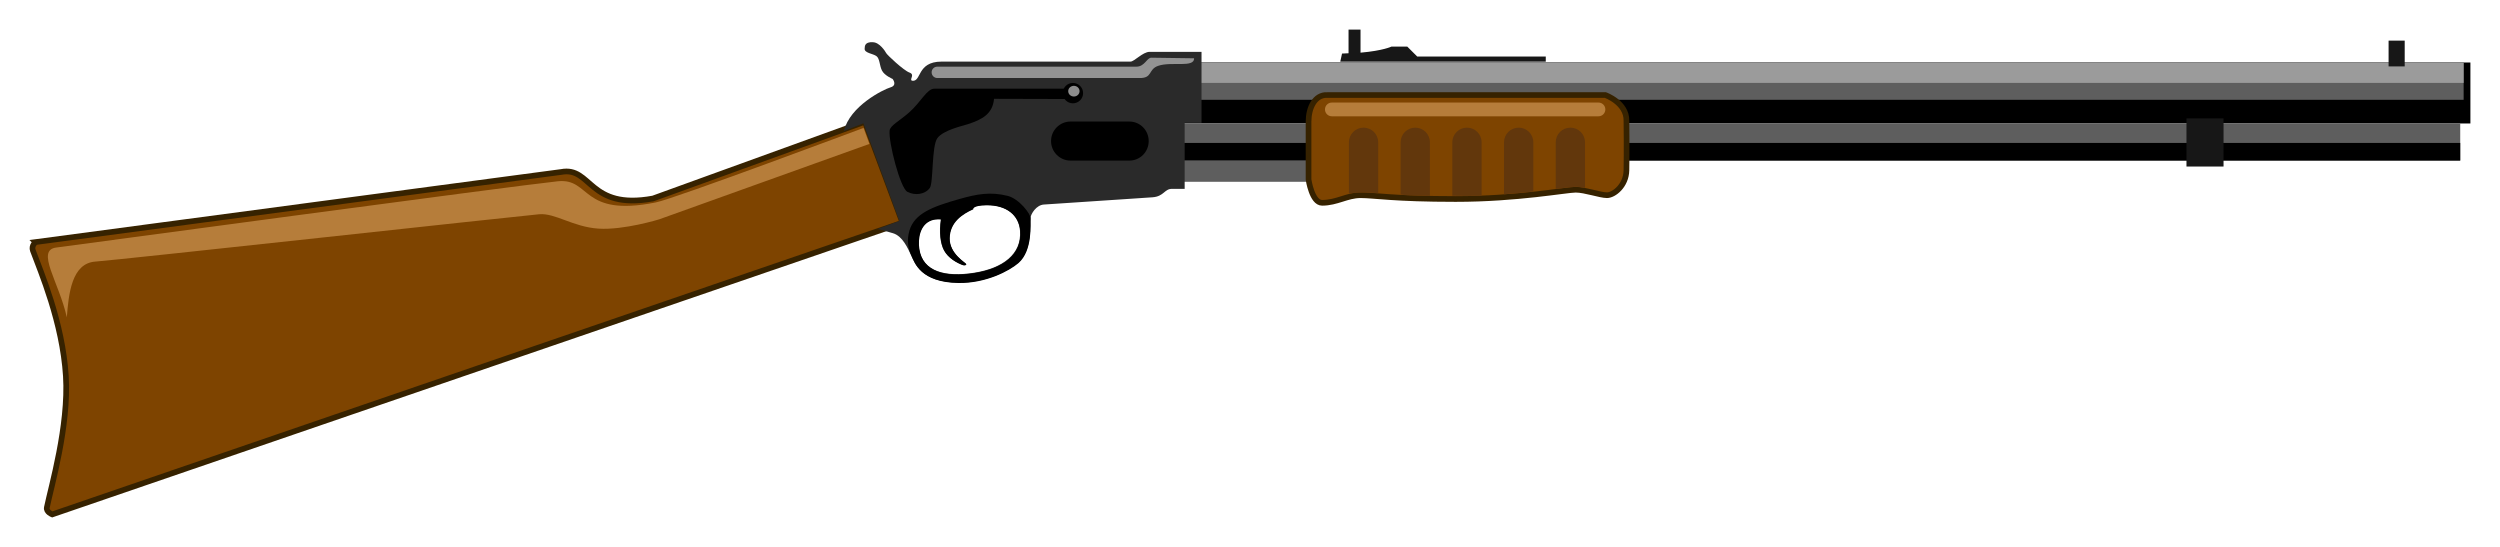
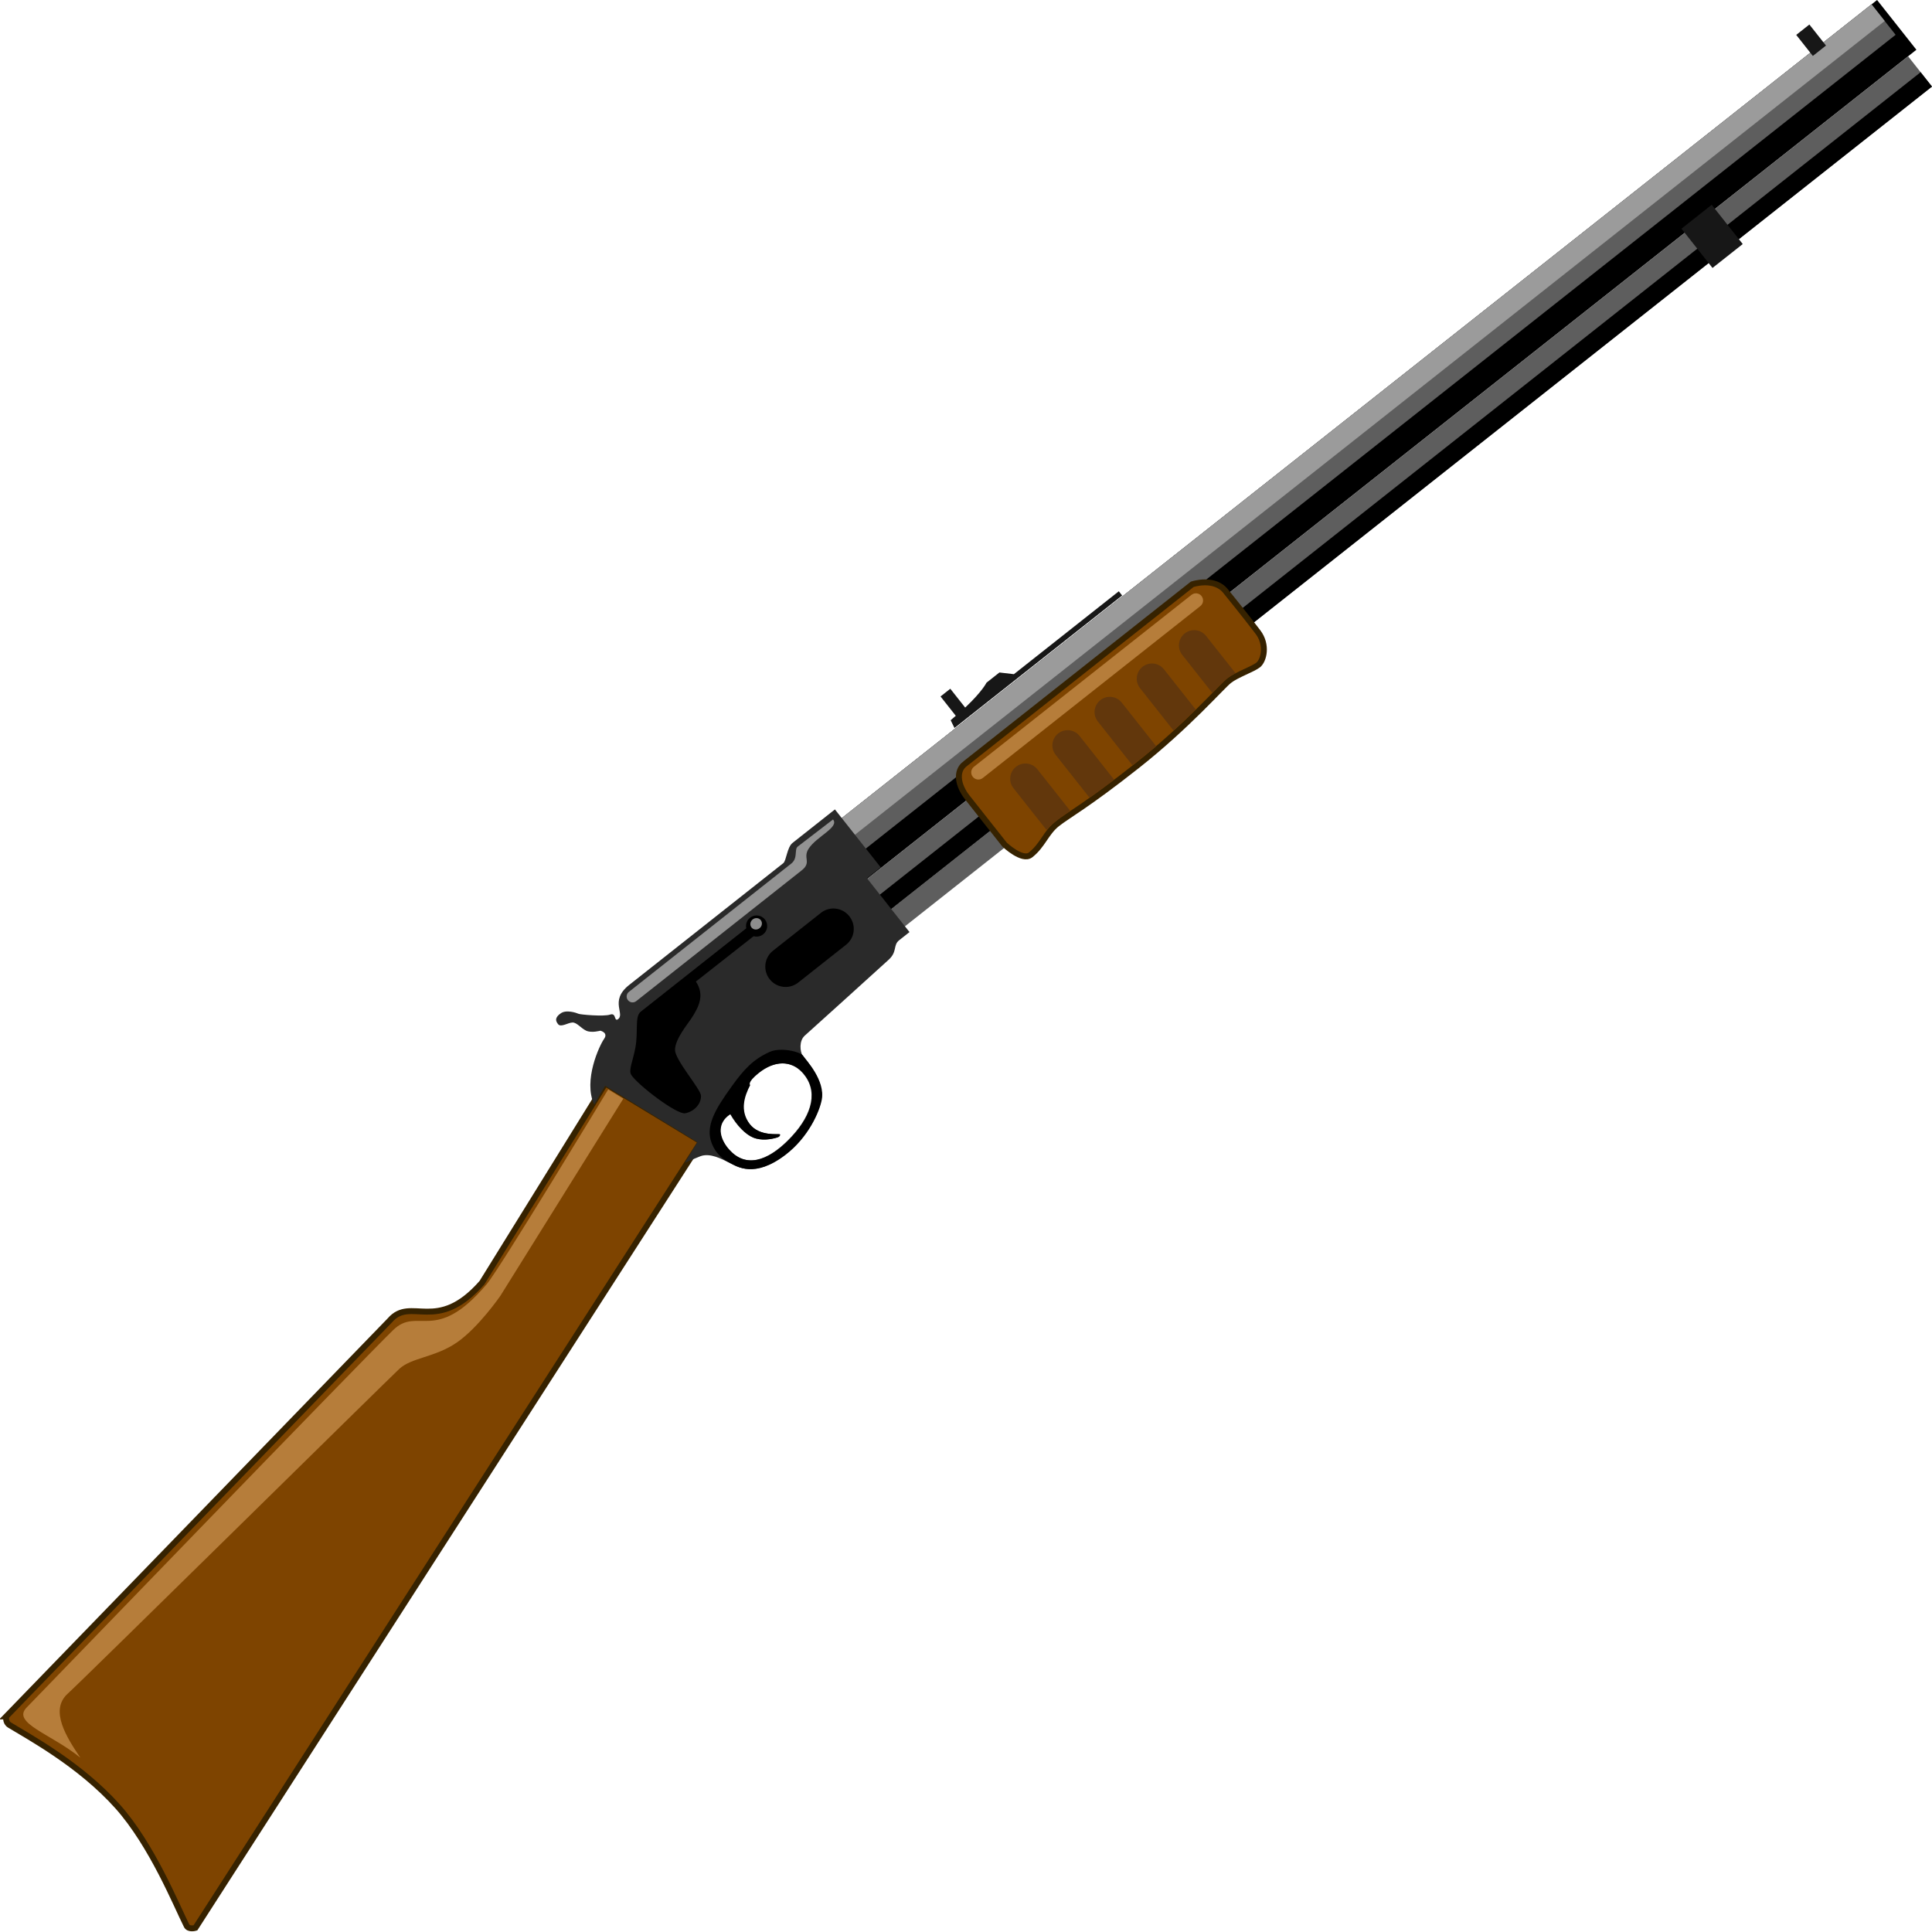
- <svg xmlns="http://www.w3.org/2000/svg" id="svg2" viewBox="0 0 528.03 115.5" version="1.1">
-   <g id="layer1" style="display:none" transform="translate(-24.331 -547.47)">
-     <path id="path4152" style="fill-rule:evenodd;fill-opacity:.451;stroke:#000000;stroke-width:.17;fill:#ff0000" d="m552.86 314.86a167.5 149.64 0 1 1 -335 0 167.5 149.64 0 1 1 335 0z" transform="matrix(1.2285 0 0 .95718 -131.67 -20.09)" />
-     <path id="rect6875" style="color:#000000;display:inline;fill:#00ff1b" d="m433.12 103.52h31.071v62.5c-10.597-5.089-22.879-10.446-31.071-13.036z" />
-   </g>
-   <g id="layer2" transform="translate(-24.331 -547.47)">
+ <svg xmlns="http://www.w3.org/2000/svg" id="svg2" viewBox="0 0 256 255.908" version="1.1" width="256" height="255.908">
+   <defs id="defs37" />
+   <g id="layer2" transform="matrix(0.5118663,-0.4044887,0.4044887,0.5118663,-257.5971,-66.09276)">
    <g id="g4019">
-       <path id="path3903" style="color:#000000;stroke:#362200;stroke-width:1.2;fill:#7e4400" d="m31.838 598.6 110.99-14.8c6.491-1.262 5.73 8.117 19.433 5.593l44.745-16.21 7.934 21.312-179.58 61.628s-1.325-0.525-1.135-1.453c0.91-4.457 4.67-17.201 4.02-27.756-0.701-11.377-5.334-22.099-6.969-26.528-0.376-1.019 0.569-1.78 0.569-1.78z" />
+       <path id="path3903" style="color:#000000;fill:#7e4400;stroke:#362200;stroke-width:1.2" d="m 31.838,598.6 110.99,-14.8 c 6.491,-1.262 5.73,8.117 19.433,5.593 l 44.745,-16.21 7.934,21.312 -179.58,61.628 c 0,0 -1.325,-0.525 -1.135,-1.453 0.91,-4.457 4.67,-17.201 4.02,-27.756 -0.701,-11.377 -5.334,-22.099 -6.969,-26.528 -0.376,-1.019 0.569,-1.78 0.569,-1.78 z" />
      <rect id="rect3955" style="color:#000000;fill:#000000" height="12.879" width="29.294" y="570.77" x="242.18" />
      <rect id="rect3846" style="color:#000000;fill:#000000" height="12.879" width="272.11" y="560.67" x="274" />
      <rect id="rect3848" style="color:#000000;fill:#5e5e5e" height="7.829" width="269.96" y="573.55" x="274" />
      <rect id="rect3876" style="color:#000000;fill:#5e5e5e" height="4.487" width="27.756" y="581.38" x="273.89" />
-       <path id="rect3907" style="color:#000000;fill:#171717" d="m309.16 553.72v5c-0.46 0.02-0.872 0.051-1.375 0.062l-0.375 1.719h1.75 2.531 39.125v-1.094h-27.156l-2.094-2.094h-3.344s-1.746 0.862-6.531 1.281v-4.875h-2.531z" />
+       <path id="rect3907" style="color:#000000;fill:#171717" d="m 309.16,553.72 v 5 c -0.46,0.02 -0.872,0.051 -1.375,0.062 l -0.375,1.719 h 1.75 2.531 39.125 v -1.094 h -27.156 l -2.094,-2.094 h -3.344 c 0,0 -1.746,0.862 -6.531,1.281 v -4.875 h -2.531 z" />
      <rect id="rect3912" style="color:#000000;fill:#5e5e5e" height="7.879" width="270.68" y="560.67" x="274" />
      <rect id="rect3914" style="color:#000000;fill:#9b9b9b" height="4.308" width="270.68" y="560.67" x="274" />
      <rect id="rect3916" style="color:#000000;fill:#000000" height="3.721" width="269.96" y="577.66" x="274" />
      <rect id="rect3850" style="color:#000000;fill:#171717" height="10.163" width="7.829" y="572.48" x="486.14" />
-       <path id="path3874" style="color:#000000;stroke:#362200;stroke-width:1.2;fill:#7e4400" d="m304.64 567.54h58.75s4.554 1.607 4.464 5.446c0 0 0.084 6.27 0 10.446-0.066 3.297-2.679 5.268-4.107 5.268-1.429 0-4.643-1.161-6.607-1.161s-12.321 1.964-25.357 1.964-17.232-0.804-20.089-0.804c-2.857 0-5 1.607-8.125 1.607-2.143 0-2.857-4.911-2.857-4.911v-12.232c0-2.946 1.339-5.714 3.929-5.625z" />
-       <path id="rect3883" style="color:#000000;fill:#2a2a2a" d="m208.17 556.39c-1.008 0.115-1.219 0.625-1.219 1.406 0 0.893 1.786 0.996 2.5 1.531 0.714 0.536 0.621 1.96 1.156 3.031 0.536 1.071 2.25 1.781 2.25 1.781s1.08 1.335-0.438 1.781c-1.518 0.446-8.594 3.951-9.844 9.219l4.125-1.625 7.594 20.625-4.562 1.688s1.165 0.281 3.219 0.906 3.13 3.201 3.844 4.719c0.714 1.518 1.953 5.596 9.906 5.719 5.804 0.089 10.744-2.547 12.656-4.188 3.082-2.643 2.504-8.393 2.594-9.375 0.089-0.982 1.268-2.848 2.875-2.938s20.527-1.353 22.938-1.531c2.411-0.179 2.487-1.781 4.094-1.781h2.688v-13.938h3.562v-15h-10.969c-1.429 0-3.228 2.062-4.031 2.062h-39.938c-5.272 0.018-4.158 4.389-6.219 4.031-0.625-0.268 0.719-1.272-0.531-1.719-1.25-0.446-4.728-3.737-4.906-4.094-0.179-0.357-1.415-2.312-2.844-2.312-0.179 0-0.356-0.016-0.5 0zm42.281 16.75h12.406c2.28 0 4.094 1.845 4.094 4.125s-1.813 4.125-4.094 4.125h-12.406c-2.28 0-4.125-1.845-4.125-4.125s1.845-4.125 4.125-4.125zm-17.781 17.625c4.196-0.039 6.832 2.105 7.094 5.406 0.395 4.985-3.648 7.95-9.688 8.906-6.029 0.954-10.872-0.208-11.625-5.031-0.352-2.257 0.14-5.233 2.594-6.094 0.969-0.34 2-0.188 2-0.188-0.402 2.723-0.124 5.12 0.656 6.562 0.874 1.616 2.662 2.604 3.875 3.062 0.343 0.13 0.675 0.111 0.812-0.156-0.088-0.29-3.586-2.183-3.531-5.5 0.057-3.401 2.685-5.099 4.969-6.125 0 0-0.264-0.815 2.844-0.844z" />
-       <path id="path3887" style="fill:#000000" d="m250.89 566.2h-29.196c-1.607 0-2.796 2.77-5.335 5.013-2.043 1.806-4.01 2.751-4.13 3.826-0.268 2.411 2.232 12.143 3.75 12.946 1.518 0.804 3.661 0.625 4.732-0.804 0.791-1.055 0.357-8.839 1.607-10.536 1.25-1.696 5.24-2.561 6.429-2.946 3.091-1.003 5.241-2.187 5.536-5.357l16.607 0.045z" />
-       <path id="path3885" style="fill-rule:evenodd;stroke:#000000;stroke-width:1px;fill:#000000" d="m246.79 704.28a1.652 1.652 0 1 1 -3.304 0 1.652 1.652 0 1 1 3.304 0z" transform="translate(5.8036 -137.14)" />
+       <path id="path3874" style="color:#000000;fill:#7e4400;stroke:#362200;stroke-width:1.2" d="m 304.64,567.54 h 58.75 c 0,0 4.554,1.607 4.464,5.446 0,0 0.084,6.27 0,10.446 -0.066,3.297 -2.679,5.268 -4.107,5.268 -1.429,0 -4.643,-1.161 -6.607,-1.161 -1.964,0 -12.321,1.964 -25.357,1.964 -13.036,0 -17.232,-0.804 -20.089,-0.804 -2.857,0 -5,1.607 -8.125,1.607 -2.143,0 -2.857,-4.911 -2.857,-4.911 v -12.232 c 0,-2.946 1.339,-5.714 3.929,-5.625 z" />
+       <path id="rect3883" style="color:#000000;fill:#2a2a2a" d="m 208.17,556.39 c -1.008,0.115 -1.219,0.625 -1.219,1.406 0,0.893 1.786,0.996 2.5,1.531 0.714,0.536 0.621,1.96 1.156,3.031 0.536,1.071 2.25,1.781 2.25,1.781 0,0 1.08,1.335 -0.438,1.781 -1.518,0.446 -8.594,3.951 -9.844,9.219 l 4.125,-1.625 7.594,20.625 -4.562,1.688 c 0,0 1.165,0.281 3.219,0.906 2.054,0.625 3.13,3.201 3.844,4.719 0.714,1.518 1.953,5.596 9.906,5.719 5.804,0.089 10.744,-2.547 12.656,-4.188 3.082,-2.643 2.504,-8.393 2.594,-9.375 0.089,-0.982 1.268,-2.848 2.875,-2.938 1.607,-0.089 20.527,-1.353 22.938,-1.531 2.411,-0.179 2.487,-1.781 4.094,-1.781 h 2.688 v -13.938 h 3.562 v -15 h -10.969 c -1.429,0 -3.228,2.062 -4.031,2.062 h -39.938 c -5.272,0.018 -4.158,4.389 -6.219,4.031 -0.625,-0.268 0.719,-1.272 -0.531,-1.719 -1.25,-0.446 -4.728,-3.737 -4.906,-4.094 -0.179,-0.357 -1.415,-2.312 -2.844,-2.312 -0.179,0 -0.356,-0.016 -0.5,0 z m 42.281,16.75 h 12.406 c 2.28,0 4.094,1.845 4.094,4.125 0,2.28 -1.813,4.125 -4.094,4.125 h -12.406 c -2.28,0 -4.125,-1.845 -4.125,-4.125 0,-2.28 1.845,-4.125 4.125,-4.125 z m -17.781,17.625 c 4.196,-0.039 6.832,2.105 7.094,5.406 0.395,4.985 -3.648,7.95 -9.688,8.906 -6.029,0.954 -10.872,-0.208 -11.625,-5.031 -0.352,-2.257 0.14,-5.233 2.594,-6.094 0.969,-0.34 2,-0.188 2,-0.188 -0.402,2.723 -0.124,5.12 0.656,6.562 0.874,1.616 2.662,2.604 3.875,3.062 0.343,0.13 0.675,0.111 0.812,-0.156 -0.088,-0.29 -3.586,-2.183 -3.531,-5.5 0.057,-3.401 2.685,-5.099 4.969,-6.125 0,0 -0.264,-0.815 2.844,-0.844 z" />
+       <path id="path3887" style="fill:#000000" d="m 250.89,566.2 h -29.196 c -1.607,0 -2.796,2.77 -5.335,5.013 -2.043,1.806 -4.01,2.751 -4.13,3.826 -0.268,2.411 2.232,12.143 3.75,12.946 1.518,0.804 3.661,0.625 4.732,-0.804 0.791,-1.055 0.357,-8.839 1.607,-10.536 1.25,-1.696 5.24,-2.561 6.429,-2.946 3.091,-1.003 5.241,-2.187 5.536,-5.357 l 16.607,0.045 z" />
+       <path id="path3885" style="fill:#000000;fill-rule:evenodd;stroke:#000000;stroke-width:1px" d="m 246.79,704.28 a 1.652,1.652 0 1 1 -3.304,0 1.652,1.652 0 1 1 3.304,0 z" transform="translate(5.8036,-137.14)" />
      <rect id="rect3974" style="color:#000000;fill:#b67d3a" ry="1.452" height="2.904" width="59.22" y="569.13" x="304.18" />
-       <path id="path3978" style="color:#000000;fill:#b67d3a" d="m38.445 614.51c0.379-4.96 1.019-11.432 6.019-11.789 5-0.357 89.643-9.643 93.75-10 3.375-0.294 7.143 2.679 12.5 3.036 5.357 0.357 12.857-1.964 12.857-1.964l44.392-15.925-1.239-3.382s-39.826 14.919-43.867 15.736c-15.893 3.214-13.665-5.189-20.714-4.464-9.122 0.937-104.17 13.782-105.91 13.992-4.439 0.534 0.575 7.312 2.217 14.762z" />
-       <path id="rect3998" style="color:#000000;fill:#939393" d="m222.3 561.55h42.048c1.768 0 2.21-1.894 3.157-1.894l9.035 0.126c0.049 2.078-4.732 0.62-7.579 1.59-2.172 0.74-1.134 2.64-3.975 2.577h-42.685c-0.665 0-1.2-0.535-1.2-1.2 0-0.665 0.535-1.2 1.2-1.2z" />
-       <path id="path4001" style="fill-rule:evenodd;fill:#8d8d8d" d="m253.36 567.3a1.673 1.578 0 1 1 -3.346 0 1.673 1.578 0 1 1 3.346 0z" transform="matrix(.7166 0 0 .7166 70.79 160.2)" />
+       <path id="path3978" style="color:#000000;fill:#b67d3a" d="m 38.445,614.51 c 0.379,-4.96 1.019,-11.432 6.019,-11.789 5,-0.357 89.643,-9.643 93.75,-10 3.375,-0.294 7.143,2.679 12.5,3.036 5.357,0.357 12.857,-1.964 12.857,-1.964 l 44.392,-15.925 -1.239,-3.382 c 0,0 -39.826,14.919 -43.867,15.736 -15.893,3.214 -13.665,-5.189 -20.714,-4.464 -9.122,0.937 -104.17,13.782 -105.91,13.992 -4.439,0.534 0.575,7.312 2.217,14.762 z" />
+       <path id="rect3998" style="color:#000000;fill:#939393" d="m 222.3,561.55 h 42.048 c 1.768,0 2.21,-1.894 3.157,-1.894 l 9.035,0.126 c 0.049,2.078 -4.732,0.62 -7.579,1.59 -2.172,0.74 -1.134,2.64 -3.975,2.577 h -42.685 c -0.665,0 -1.2,-0.535 -1.2,-1.2 0,-0.665 0.535,-1.2 1.2,-1.2 z" />
+       <path id="path4001" style="fill:#8d8d8d;fill-rule:evenodd" d="m 253.36,567.3 a 1.673,1.578 0 1 1 -3.346,0 1.673,1.578 0 1 1 3.346,0 z" transform="matrix(0.7166,0,0,0.7166,70.79,160.2)" />
      <rect id="rect3905" style="color:#000000;fill:#171717" height="5.446" width="3.402" y="556.05" x="528.83" />
-       <path id="path4003" style="color:#000000;fill:#000000" d="m216.41 596.18c-0.61 2.058-0.263 3.826 0.451 5.344 0.714 1.518 1.953 5.596 9.906 5.719 5.804 0.089 10.744-2.547 12.656-4.188 3.082-2.643 2.504-8.393 2.594-9.375 0.089-0.982-2.458-4.242-4.848-4.838-3.656-0.911-6.415-0.411-10.275 0.683-5.693 1.614-9.413 3.043-10.485 6.655zm16.326-5.344c4.196-0.039 6.832 2.105 7.094 5.406 0.395 4.985-3.648 7.95-9.688 8.906-6.029 0.954-10.872-0.208-11.625-5.031-0.352-2.257 0.14-5.233 2.594-6.094 0.969-0.34 2-0.188 2-0.188-0.402 2.723-0.124 5.12 0.656 6.562 0.874 1.616 2.662 2.604 3.875 3.062 0.343 0.13 0.675 0.111 0.812-0.156-0.088-0.29-3.586-2.183-3.531-5.5 0.057-3.401 2.685-5.099 4.969-6.125 0 0-0.264-0.815 2.844-0.844z" />
-       <path id="rect4008" style="color:#000000;fill:#62370c" d="m312.33 574.43c1.714 0 3.094 1.38 3.094 3.094v10.764s-1.38-0.158-3.094-0.158-3.094 0.189-3.094 0.189v-10.796c0-1.714 1.38-3.094 3.094-3.094z" />
-       <path id="path4011" style="color:#000000;fill:#62370c" d="m323.25 574.43c1.714 0 3.094 1.38 3.094 3.094v11.333s-1.38-0.095-3.094-0.095-3.094-0.189-3.094-0.189v-11.049c0-1.714 1.38-3.094 3.094-3.094z" />
-       <path id="path4013" style="color:#000000;fill:#62370c" d="m334.17 574.43c1.714 0 3.094 1.38 3.094 3.094v11.301s-1.38 0.032-3.094 0.032-3.094-0.032-3.094-0.032v-11.301c0-1.714 1.38-3.094 3.094-3.094z" />
-       <path id="path4015" style="color:#000000;fill:#62370c" d="m345.09 574.43c1.714 0 3.094 1.38 3.094 3.094v10.386s-1.443 0.189-3.062 0.316c-1.709 0.133-3.125 0.284-3.125 0.284v-10.985c0-1.714 1.38-3.094 3.094-3.094z" />
-       <path id="path4017" style="color:#000000;fill:#62370c" d="m356.01 574.43c1.714 0 3.094 1.38 3.094 3.094v9.628c-0.284-0.032-1.412-0.25-2.02-0.221-1.145 0.054-4.167 0.442-4.167 0.442v-9.849c0-1.714 1.38-3.094 3.094-3.094z" />
+       <path id="path4003" style="color:#000000;fill:#000000" d="m 216.41,596.18 c -0.61,2.058 -0.263,3.826 0.451,5.344 0.714,1.518 1.953,5.596 9.906,5.719 5.804,0.089 10.744,-2.547 12.656,-4.188 3.082,-2.643 2.504,-8.393 2.594,-9.375 0.089,-0.982 -2.458,-4.242 -4.848,-4.838 -3.656,-0.911 -6.415,-0.411 -10.275,0.683 -5.693,1.614 -9.413,3.043 -10.485,6.655 z m 16.326,-5.344 c 4.196,-0.039 6.832,2.105 7.094,5.406 0.395,4.985 -3.648,7.95 -9.688,8.906 -6.029,0.954 -10.872,-0.208 -11.625,-5.031 -0.352,-2.257 0.14,-5.233 2.594,-6.094 0.969,-0.34 2,-0.188 2,-0.188 -0.402,2.723 -0.124,5.12 0.656,6.562 0.874,1.616 2.662,2.604 3.875,3.062 0.343,0.13 0.675,0.111 0.812,-0.156 -0.088,-0.29 -3.586,-2.183 -3.531,-5.5 0.057,-3.401 2.685,-5.099 4.969,-6.125 0,0 -0.264,-0.815 2.844,-0.844 z" />
+       <path id="rect4008" style="color:#000000;fill:#62370c" d="m 312.33,574.43 c 1.714,0 3.094,1.38 3.094,3.094 v 10.764 c 0,0 -1.38,-0.158 -3.094,-0.158 -1.714,0 -3.094,0.189 -3.094,0.189 v -10.796 c 0,-1.714 1.38,-3.094 3.094,-3.094 z" />
+       <path id="path4011" style="color:#000000;fill:#62370c" d="m 323.25,574.43 c 1.714,0 3.094,1.38 3.094,3.094 v 11.333 c 0,0 -1.38,-0.095 -3.094,-0.095 -1.714,0 -3.094,-0.189 -3.094,-0.189 v -11.049 c 0,-1.714 1.38,-3.094 3.094,-3.094 z" />
+       <path id="path4013" style="color:#000000;fill:#62370c" d="m 334.17,574.43 c 1.714,0 3.094,1.38 3.094,3.094 v 11.301 c 0,0 -1.38,0.032 -3.094,0.032 -1.714,0 -3.094,-0.032 -3.094,-0.032 v -11.301 c 0,-1.714 1.38,-3.094 3.094,-3.094 z" />
+       <path id="path4015" style="color:#000000;fill:#62370c" d="m 345.09,574.43 c 1.714,0 3.094,1.38 3.094,3.094 v 10.386 c 0,0 -1.443,0.189 -3.062,0.316 -1.709,0.133 -3.125,0.284 -3.125,0.284 v -10.985 c 0,-1.714 1.38,-3.094 3.094,-3.094 z" />
+       <path id="path4017" style="color:#000000;fill:#62370c" d="m 356.01,574.43 c 1.714,0 3.094,1.38 3.094,3.094 v 9.628 c -0.284,-0.032 -1.412,-0.25 -2.02,-0.221 -1.145,0.054 -4.167,0.442 -4.167,0.442 v -9.849 c 0,-1.714 1.38,-3.094 3.094,-3.094 z" />
    </g>
  </g>
</svg>
